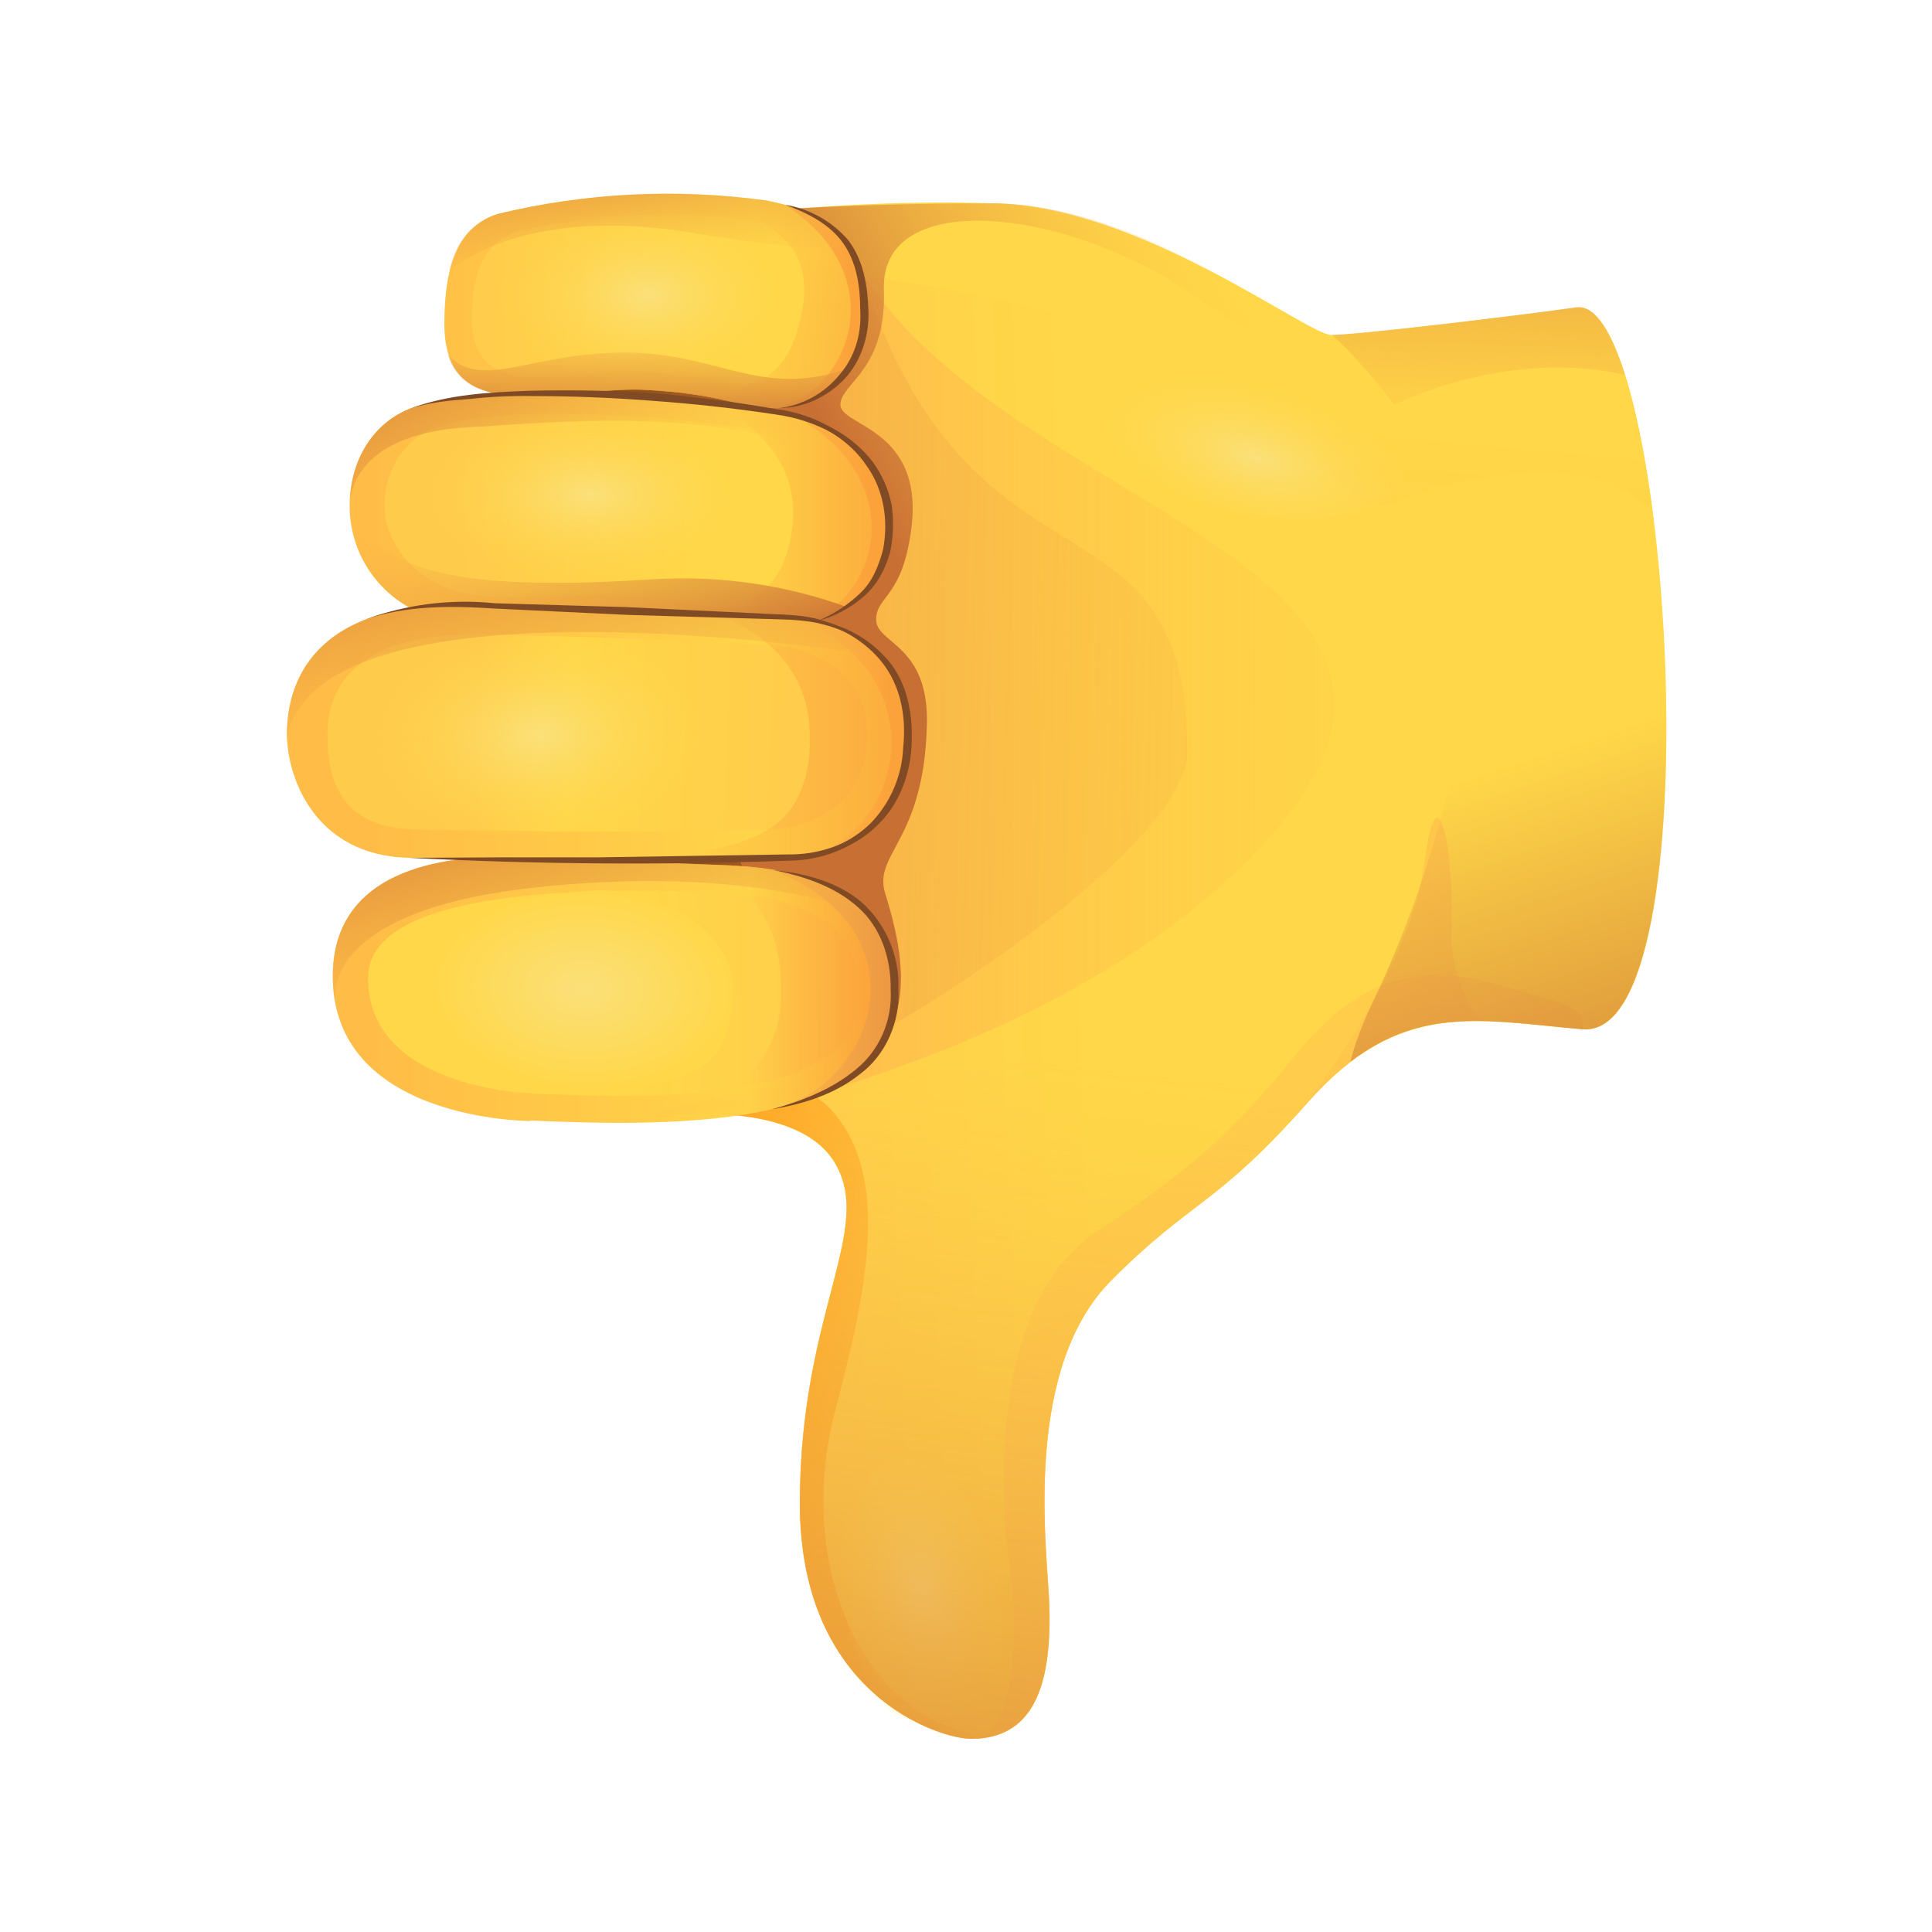
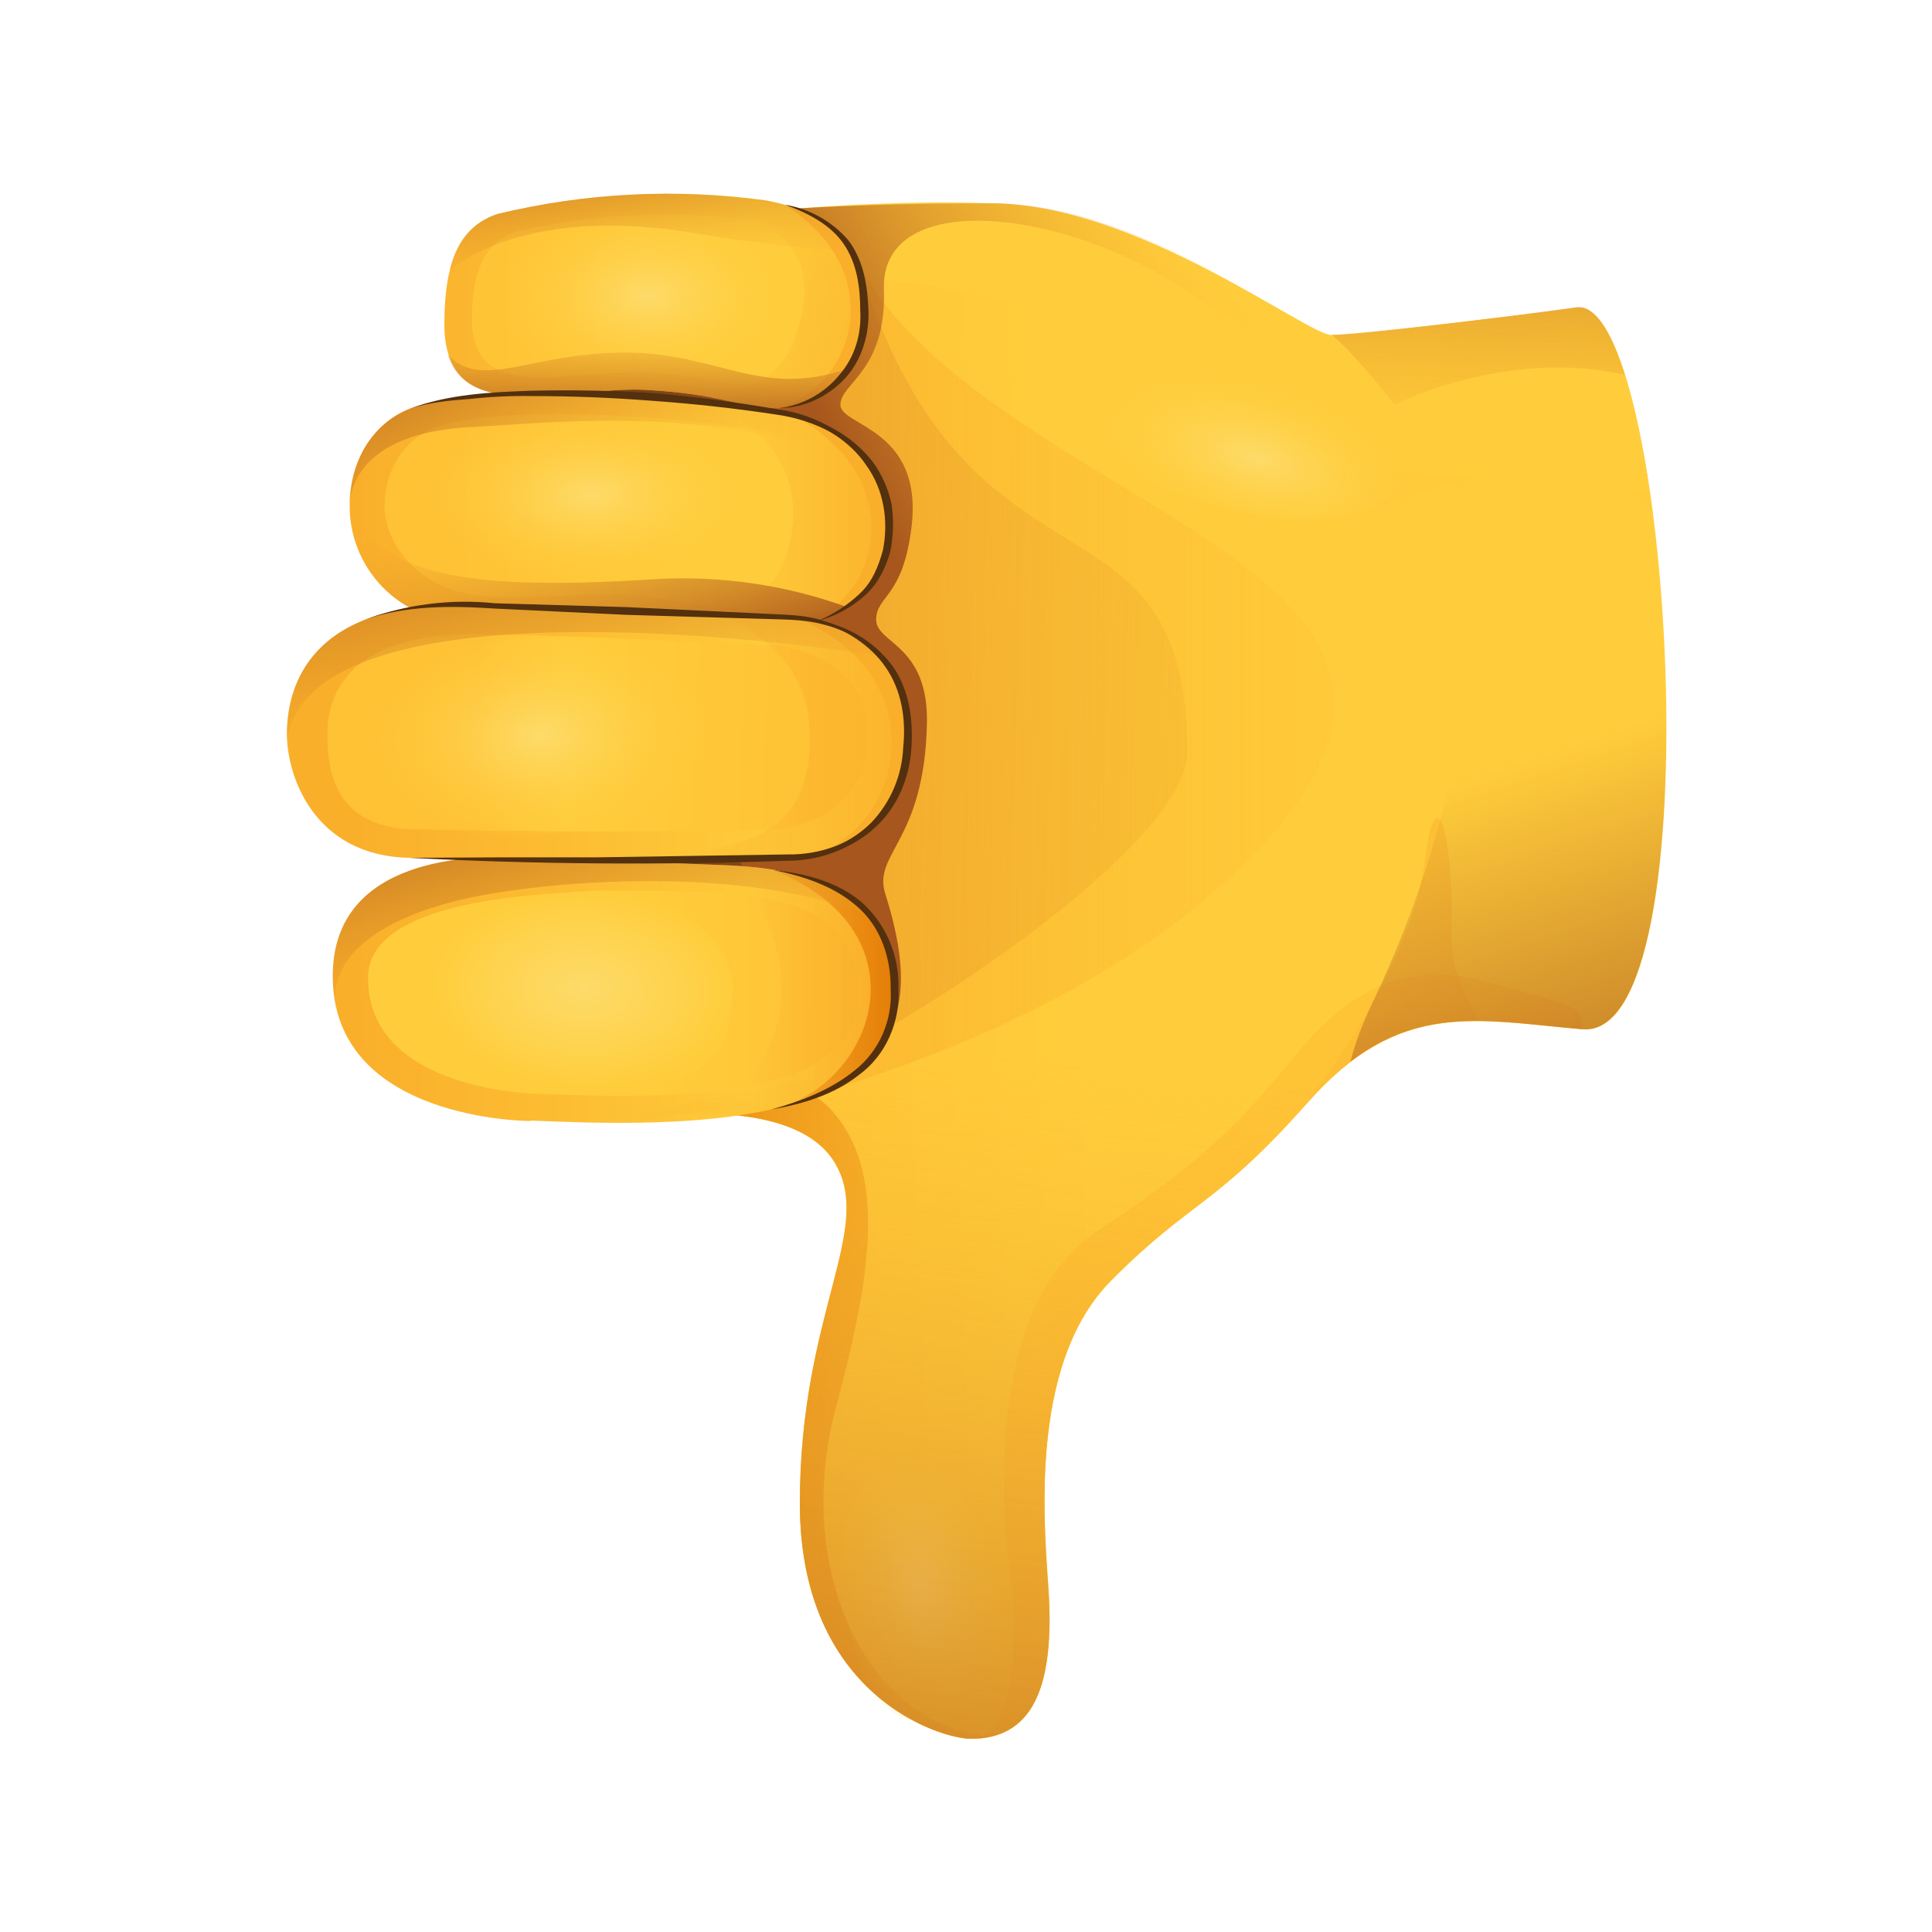
<svg xmlns="http://www.w3.org/2000/svg" width="40" height="40" fill="none" viewBox="0 0 40 40">
  <path fill="url(#paint0_linear_15759_16997)" d="M20.1 36c1.24 0 1.71-1 1.62-2.91-.07-1.27-.5-4.8 1.3-6.59 1.66-1.67 2.15-1.52 4.05-3.67s3.48-1.71 5.7-1.52c2.77.24 1.83-15.21-.13-14.94-1.4.19-4.56.57-5.07.57-.5 0-3.98-2.7-7.02-2.73-4.94-.05-7.66.83-7.66.83l-1.45 3.28-.48 10 2.3 4.82s3.1-.5 4 .9c.88 1.38-.7 3.1-.7 7.08 0 4 2.91 4.88 3.54 4.88" />
  <path fill="url(#paint1_linear_15759_16997)" d="m12.72 5.07.18.68c.56.06 1.28-.2 2.25-.19 4.67.04 9.13 1.38 11.05 2.9 1.25.99 1.8 2.31 2.69 1.93 1.09-.47 4.2-1.2 5.33.25-.32-2.47-.89-4.37-1.58-4.27-1.4.19-4.56.57-5.07.57-.5 0-3.88-2.62-7.02-2.73-4.07-.13-7.68.57-7.68.57z" />
  <path fill="url(#paint2_linear_15759_16997)" d="M30.79 20.33c-1.84-.5-3 .34-3.94 1.48-.94 1.13-1.74 2.13-4.09 3.65s-2.04 5.7-1.85 7.1c.2 1.39.07 3.44-.8 3.44 1.23 0 1.7-1 1.6-2.91-.06-1.27-.48-4.8 1.3-6.59 1.67-1.67 2.16-1.52 4.06-3.67s3.48-1.71 5.7-1.52c0-.48-.15-.47-1.98-.98" />
  <path fill="url(#paint3_linear_15759_16997)" d="M17.26 24.03c.88 1.4-.7 3.1-.7 7.1 0 3.98 2.91 4.87 3.54 4.87q.26 0 .45-.05c-2.58-.17-4.14-3.42-3.25-6.78.73-2.73 1.09-4.91-.1-6.2-.76-.83-2.27-.68-3.93.18 0 0 3.1-.51 3.99.88" />
  <path fill="url(#paint4_linear_15759_16997)" d="M17.08 22.61c1.52-.5 5.36-1.7 8.26-4.33 7.37-6.69-5.2-7.52-7.8-13.24-.5-1.09-3.4 5.73-3.4 5.73l-.94 1.58 2.71 7.22z" />
  <path fill="url(#paint5_linear_15759_16997)" d="M16.86 22.03c1.52-.5 7.72-4.48 7.72-6.45 0-5.66-4.3-2.87-6.62-9.55-.32-.93-1.45-1.7-1.45-1.7-.95.76-2.37 6.44-2.37 6.44l-.94 1.58 2.71 7.22z" />
  <path fill="url(#paint6_linear_15759_16997)" d="M13.35 4.66 10.45 8 9.8 21.88l7.28.73c1.67-.9 1.87-2.13 1.25-4.1-.27-.84.8-1.07.86-3.5.05-1.67-1.05-1.68-1.05-2.18s.55-.45.73-1.9c.26-2.07-1.47-2.1-1.47-2.55s.96-.7.9-2.39c-.07-2.14 3.9-1.7 6.58.24 1.1.8 2.06.88 2.81.7h-.12c-.5 0-3.9-2.72-7.02-2.72-3.65 0-6.17.22-7.2.45" />
  <path fill="url(#paint7_linear_15759_16997)" d="M12.68 21.7c2.25 0 3.49-2.2 2.63-3.89-.85-1.69 1.58-3.92 1.33-5.02s-.7-3.88-1.04-4.34c-.35-.47.57-1.51.57-1.51l-2.85-.35-2.66 1.17.1 8.05-.29 5.03z" />
  <path fill="url(#paint8_linear_15759_16997)" d="M27.07 22.83c1.23-1.4 2.33-1.7 3.56-1.7-.36-.56-.6-1.19-.58-1.8.07-1.6-.28-3.57-.55-1.52-.2 1.57-1.27 3.5-2.54 5.14z" />
  <path fill="url(#paint9_linear_15759_16997)" d="M10.98 23.2c2.66.11 7.43.26 7.54-2.52.08-2.02-1.35-2.69-3.57-2.77l-4.23-.16c-.92-.04-3.8-.02-3.83 2.42-.04 3.05 4.1 3.04 4.1 3.04" />
  <path fill="url(#paint10_linear_15759_16997)" d="M15.35 13.14c.71.02 2.83-.51 3.03-1.85.15-1.06-.39-2.43-2.23-2.75-2.33-.4-6.21-.62-7.66-.08-.65.25-1.22.92-1.25 1.95a2.4 2.4 0 0 0 2.4 2.47c1.66.05 2.52.02 3.47.13 1.14.14 1.67.12 2.24.13" />
  <path fill="url(#paint11_linear_15759_16997)" d="M16.1 8.45c.8 0 1.8-.72 1.8-1.9 0-1.19-.31-2.07-2.04-2.4a15 15 0 0 0-5.56.28C9.5 4.7 9.2 5.45 9.2 6.71s.78 1.48 1.63 1.48c.86 0 1.9-.15 2.49-.12 1.65.08 1.98.38 2.78.38" />
  <path fill="url(#paint12_linear_15759_16997)" d="M11.2 22.65c2.33.08 6.5.22 6.58-1.98.06-1.6-1.19-2.13-3.12-2.2s-7.02-.17-7.04 1.76c-.02 2.4 3.59 2.42 3.59 2.42" />
  <path fill="url(#paint13_linear_15759_16997)" d="M15.14 12.58c.62.01 2.35-.13 2.52-1.42.11-.87-.34-1.98-1.94-2.25-2.03-.34-5.41-.52-6.68-.07-.56.2-1.05.75-1.08 1.6-.02.83.76 1.87 2.2 1.91s2.22-.1 3.04 0c1 .11 1.44.21 1.94.23" />
  <path fill="url(#paint14_linear_15759_16997)" d="M15.75 8.01c.7 0 1.56-.57 1.56-1.53 0-.95-.27-1.66-1.77-1.93a14 14 0 0 0-4.8.23c-.7.21-.97.82-.97 1.84 0 1.01.68 1.19 1.42 1.19s1.64-.13 2.15-.1c1.43.07 1.71.3 2.4.3" />
  <path fill="url(#paint15_linear_15759_16997)" d="M16.17 20.67c-.05 1.51-1.26 2.24-2.8 2.57 2.45-.05 5.07-.5 5.15-2.56.08-2.02-1.35-2.69-3.57-2.77q-.36 0-.69-.03c1.25.37 1.97 1.19 1.91 2.79" />
  <path fill="url(#paint16_linear_15759_16997)" d="M15.97 22.97c1.41-.31 2.5-.98 2.55-2.3.06-1.67-.91-2.41-2.52-2.66 3.26 1.3 2.09 4.5-.03 4.96" />
  <path fill="url(#paint17_radial_15759_16997)" d="M22.18 7.88c.25-.91 2.01-1.21 3.93-.67s3.27 1.7 3.02 2.6-2.02 1.21-3.94.67c-1.91-.53-3.27-1.7-3.01-2.6" />
  <path fill="url(#paint18_radial_15759_16997)" d="M9 20.26c.01-1.17 1.57-1.72 3.27-1.82 1.4-.09 2.94.9 2.9 2.04s-.24 2.14-3.14 2.04c-1.7-.05-3.05-1.12-3.04-2.26" />
  <path fill="url(#paint19_radial_15759_16997)" d="M8.68 10.02c.01-1.61 1.79-1.3 3.49-1.42 2.16-.14 3.6.53 3.6 1.67s-.83 1.97-3.72 1.97c-1.71 0-3.38-.15-3.37-2.22" />
  <path fill="url(#paint20_radial_15759_16997)" d="M10.24 5.95c.01-1.37 1.62-1.56 3.15-1.56s3.18.8 3.18 1.78c0 .97-.73 1.68-3.32 1.68-1.52 0-3.02-.13-3-1.9" />
  <path fill="url(#paint21_linear_15759_16997)" d="M16.4 10.96c-.25 1.84-1.66 1.73-3.27 1.92 1.86.14 2.64.16 2.64.16q.26.03.57 0c.6-.14 1.29-.41 1.7-.93a2 2 0 0 0 .34-.82c.13-1.06-.39-2.43-2.23-2.75l-.85-.13-.47-.06-.13-.01c1.01.48 1.87 1.27 1.7 2.62" />
  <path fill="url(#paint22_linear_15759_16997)" d="m15.95 13.05.39-.01c.6-.14 1.3-.42 1.7-.94q.2-.29.32-.7 0-.05.02-.11c.18-1.05-.34-2.28-1.94-2.69 2.74 1.52 1.57 4.45-.5 4.45" />
  <path fill="url(#paint23_linear_15759_16997)" d="M14.35 8.17c.81.12 1.14.28 1.74.28.8 0 1.8-.71 1.8-1.9q.02-.65-.17-1.16a2 2 0 0 0-.6-.76q-.44-.32-1.26-.48a9 9 0 0 0-1.23-.13c.85.49 2.28.75 1.98 2.4-.33 1.82-1.42 1.57-2.26 1.75" />
  <path fill="url(#paint24_linear_15759_16997)" d="M16.13 8.45c.8-.02 1.77-.73 1.77-1.9 0-1.09-.26-1.92-1.64-2.3 2.15 1.38 1.46 3.7-.13 4.2" />
  <path fill="url(#paint25_linear_15759_16997)" d="M6.89 20.17q0 .4.08.75c-.21-.95.64-1.9 2.88-2.36 1.5-.3 5.44-.68 8.18.4-.59-.71-1.68-1-3.08-1.05l-4.23-.16c-.92-.04-3.8-.02-3.83 2.42" />
  <path fill="url(#paint26_linear_15759_16997)" d="M7.24 10.48c0 1.02.77 2.35 2.4 2.4 1.66.05 2.52.02 3.47.13 1.14.14 1.67.12 2.24.13.43.02 1.5-.11 2.22-.56a10 10 0 0 0-4-.59c-4.46.29-5.73-.25-6.33-1.51" />
  <path fill="url(#paint27_linear_15759_16997)" d="M16.3 17.75c.96.02 2.46-.54 2.5-2.51s-1.68-2.44-2.44-2.46c-.76-.01-3.42-.2-6.69-.26s-3.71 1.7-3.73 2.62.56 2.58 2.53 2.62c5.7.12 7.84-.01 7.84-.01" />
  <path fill="url(#paint28_linear_15759_16997)" d="M15.8 17.18c.82.01 2.13-.41 2.16-1.93s-1.47-1.9-2.13-1.9c-.66-.02-2.97-.16-5.81-.22-2.85-.06-3.23 1.3-3.24 2.01s.08 2 1.8 2.03c4.95.1 7.22 0 7.22 0" />
  <path fill="url(#paint29_linear_15759_16997)" d="M16.77 15.43c-.1 2.02-1.51 2.03-3.1 2.38a58 58 0 0 0 2.64-.06c.95.02 2.45-.54 2.5-2.51.03-1.97-1.7-2.44-2.45-2.46-.27 0-.8-.03-1.5-.06 1.05.43 1.98 1.22 1.9 2.7" />
  <path fill="url(#paint30_radial_15759_16997)" d="M7.6 15.22c-.06-1.61 1.73-1.92 3.44-2 1.7-.08 3.6.78 3.65 1.92s-.73 2-3.62 2.15c-1.7.08-3.38 0-3.46-2.07" />
  <path fill="url(#paint31_linear_15759_16997)" d="M16.49 17.75a2.37 2.37 0 0 0 2.31-2.51c.04-1.87-1.51-2.4-2.32-2.45 3.12 1.26 2.1 4.77 0 4.96" />
  <path fill="url(#paint32_linear_15759_16997)" d="M5.94 15.33c.41-2.91 8.12-2.38 12.29-1.75-.57-.6-1.4-.79-1.87-.8-.76-.01-3.42-.2-6.69-.26s-3.71 1.7-3.73 2.62z" />
  <path fill="url(#paint33_linear_15759_16997)" d="M9.8 8.84c1.5-.07 5.45-.56 8.33.99-.33-.6-.95-1.1-1.98-1.29-2.33-.4-6.21-.62-7.66-.08-.65.25-1.22.92-1.25 1.95.1-.9.95-1.5 2.56-1.57" />
  <path fill="url(#paint34_linear_15759_16997)" d="M9.3 5.6c.98-.75 2.67-1.18 5.1-.77 1.52.25 2.55.34 3.23.36-.27-.5-.8-.85-1.77-1.04a15 15 0 0 0-5.56.28q-.78.25-1 1.17" />
  <path fill="url(#paint35_linear_15759_16997)" d="M17.58 7.62c-1.81.65-2.7-.32-4.63-.32-2 0-2.97.8-3.68.04.22.7.87.85 1.55.85.86 0 1.9-.15 2.49-.12 1.65.08 1.98.38 2.78.38.53 0 1.13-.3 1.49-.83" />
  <path fill="url(#paint36_linear_15759_16997)" d="M32.64 6.37c-1.4.19-4.56.57-5.07.57 4.6 3.28 2.55 10.26.86 13.79q-.35.74-.47 1.25c1.53-1.17 2.94-.83 4.8-.67 2.78.24 1.84-15.21-.12-14.94" />
  <path fill="url(#paint37_linear_15759_16997)" d="M27.57 6.93c.4.34.87.9 1.3 1.45 0 0 2.3-1.18 4.77-.62-.28-.9-.62-1.45-1-1.4-1.4.2-4.56.57-5.07.57" />
  <path fill="url(#paint38_radial_15759_16997)" d="M18.63 30.2c.9-.2 1.63 1.04 2.04 2.5.34 1.19-.12 2.7-1 2.87-.89.17-1.7.18-2.2-2.34-.28-1.48.28-2.85 1.16-3.04" />
  <path fill="url(#paint39_linear_15759_16997)" d="M13.27 23.15s3.1-.51 3.99.88c.88 1.4-.7 3.1-.7 7.1 0 3.98 2.91 4.87 3.54 4.87 1.24 0 1.71-1 1.62-2.91-.07-1.27-.5-4.8 1.3-6.59 1.66-1.67 2.15-1.52 4.05-3.67s-11.78-.6-13.8.32" />
-   <path fill="#804b24" d="M16.13 8.45c.5 0 1-.23 1.35-.6.36-.38.52-.92.5-1.43s-.1-1.03-.42-1.45a2.2 2.2 0 0 0-1.3-.73c.46.17.92.4 1.2.8s.35.9.35 1.39c.03.48-.11.96-.43 1.33-.3.37-.75.63-1.25.69M16.92 12.86q.53-.14.95-.5c.29-.24.46-.58.56-.93q.1-.49.03-.98-.1-.49-.4-.9a2.6 2.6 0 0 0-1.62-.95c.6.2 1.16.53 1.5 1.04.36.5.46 1.15.34 1.75-.09.33-.22.66-.48.9q-.38.36-.88.57" />
-   <path fill="#804b24" d="M16.49 17.75c.59 0 1.2-.21 1.64-.63.46-.42.7-1.03.74-1.63s-.05-1.25-.42-1.74a2.4 2.4 0 0 0-1.53-.9c.57.17 1.1.5 1.42.97.33.48.42 1.08.36 1.65a2.4 2.4 0 0 1-.66 1.56c-.4.4-.97.65-1.55.72M15.97 22.97c.64-.11 1.29-.3 1.82-.72.55-.4.85-1.1.81-1.77a2.3 2.3 0 0 0-.76-1.8c-.52-.44-1.2-.6-1.84-.67.64.13 1.28.34 1.76.77.48.42.69 1.07.68 1.7.04.64-.23 1.27-.73 1.67-.5.41-1.12.65-1.74.82M18.13 9.83q-.31-.57-.86-.94a3 3 0 0 0-1.2-.42q-1.27-.22-2.53-.33-1.27-.08-2.55-.05c-.84.03-1.7.07-2.5.37.4-.13.82-.17 1.24-.2q.63-.07 1.27-.06 1.26 0 2.53.1 1.26.09 2.52.28c.81.11 1.64.5 2.08 1.25" />
-   <path fill="#804b24" d="M18.23 13.58c-.3-.34-.72-.59-1.16-.72-.44-.15-.91-.13-1.36-.16l-2.73-.13-2.73-.08a6 6 0 0 0-2.7.34c.87-.3 1.8-.29 2.7-.23l2.73.13 2.73.08c.45.02.9 0 1.34.12q.67.17 1.18.65M8.47 17.76a90 90 0 0 0 7.84.06c.67 0 1.36-.25 1.83-.74q.37-.37.52-.86.14-.48.14-.98a2.6 2.6 0 0 1-.72 1.78c-.46.46-1.13.68-1.77.67l-1.96.03-1.96.03h-1.96z" />
+   <path fill="#53300e" d="M16.13 8.45c.5 0 1-.23 1.35-.6.36-.38.52-.92.5-1.43s-.1-1.03-.42-1.45a2.2 2.2 0 0 0-1.3-.73c.46.17.92.4 1.2.8s.35.9.35 1.39c.03.48-.11.96-.43 1.33-.3.37-.75.63-1.25.69M16.92 12.86q.53-.14.95-.5c.29-.24.46-.58.56-.93q.1-.49.03-.98-.1-.49-.4-.9a2.6 2.6 0 0 0-1.62-.95c.6.2 1.16.53 1.5 1.04.36.5.46 1.15.34 1.75-.09.33-.22.66-.48.9q-.38.36-.88.57" />
+   <path fill="#53300e" d="M16.49 17.75c.59 0 1.2-.21 1.64-.63.46-.42.7-1.03.74-1.63s-.05-1.25-.42-1.74a2.4 2.4 0 0 0-1.53-.9c.57.17 1.1.5 1.42.97.33.48.42 1.08.36 1.65a2.4 2.4 0 0 1-.66 1.56c-.4.4-.97.65-1.55.72M15.97 22.97c.64-.11 1.29-.3 1.82-.72.55-.4.85-1.1.81-1.77a2.3 2.3 0 0 0-.76-1.8c-.52-.44-1.2-.6-1.84-.67.64.13 1.28.34 1.76.77.48.42.69 1.07.68 1.7.04.64-.23 1.27-.73 1.67-.5.41-1.12.65-1.74.82M18.13 9.83q-.31-.57-.86-.94a3 3 0 0 0-1.2-.42q-1.27-.22-2.53-.33-1.27-.08-2.55-.05c-.84.03-1.7.07-2.5.37.4-.13.82-.17 1.24-.2q.63-.07 1.27-.06 1.26 0 2.53.1 1.26.09 2.52.28c.81.11 1.64.5 2.08 1.25" />
+   <path fill="#53300e" d="M18.23 13.58c-.3-.34-.72-.59-1.16-.72-.44-.15-.91-.13-1.36-.16l-2.73-.13-2.73-.08a6 6 0 0 0-2.7.34c.87-.3 1.8-.29 2.7-.23l2.73.13 2.73.08c.45.02.9 0 1.34.12q.67.17 1.18.65M8.47 17.76a90 90 0 0 0 7.84.06c.67 0 1.36-.25 1.83-.74q.37-.37.52-.86.14-.48.14-.98a2.6 2.6 0 0 1-.72 1.78c-.46.46-1.13.68-1.77.67l-1.96.03-1.96.03h-1.96z" />
  <defs>
    <linearGradient id="paint0_linear_15759_16997" x1="13.17" x2="22.69" y1="20.37" y2="19.99" gradientUnits="userSpaceOnUse">
-       <stop offset="0" stop-color="#ffcb4b" />
-       <stop offset="1" stop-color="#ffd748" />
+       <stop offset="0" stop-color="#ffc235" />
+       <stop offset="1" stop-color="#ffcd3b" />
    </linearGradient>
    <linearGradient id="paint1_linear_15759_16997" x1="22.77" x2="23.43" y1="15.41" y2="8.26" gradientUnits="userSpaceOnUse">
-       <stop offset="0" stop-color="#ffcb4b" />
-       <stop offset="1" stop-color="#ffd748" />
+       <stop offset="0" stop-color="#ffc235" />
+       <stop offset="1" stop-color="#ffcd3b" />
    </linearGradient>
    <linearGradient id="paint2_linear_15759_16997" x1="24.66" x2="17.49" y1="26.01" y2="15.76" gradientUnits="userSpaceOnUse">
-       <stop offset="0" stop-color="#ffcb4b" />
-       <stop offset="1" stop-color="#ffd748" />
+       <stop offset="0" stop-color="#ffc235" />
+       <stop offset="1" stop-color="#ffcd3b" />
    </linearGradient>
    <linearGradient id="paint3_linear_15759_16997" x1="29.85" x2="11.48" y1="30.1" y2="28.72" gradientUnits="userSpaceOnUse">
-       <stop offset=".31" stop-color="#ffbc47" stop-opacity="0" />
-       <stop offset="1" stop-color="#ff8900" />
+       <stop offset=".31" stop-color="#faaf2b" stop-opacity="0" />
+       <stop offset="1" stop-color="#e07400" />
    </linearGradient>
    <linearGradient id="paint4_linear_15759_16997" x1="30.2" x2="6.08" y1="13.77" y2="13.77" gradientUnits="userSpaceOnUse">
-       <stop stop-color="#ffbc47" stop-opacity="0" />
-       <stop offset="1" stop-color="#ffa754" />
+       <stop stop-color="#faaf2b" stop-opacity="0" />
+       <stop offset="1" stop-color="#faaf2b" />
    </linearGradient>
    <linearGradient id="paint5_linear_15759_16997" x1="34.09" x2="-13.56" y1="13.73" y2="12.21" gradientUnits="userSpaceOnUse">
-       <stop stop-color="#ffbc47" stop-opacity="0" />
-       <stop offset="1" stop-color="#c86f34" />
+       <stop stop-color="#faaf2b" stop-opacity="0" />
+       <stop offset="1" stop-color="#a7561d" />
    </linearGradient>
    <linearGradient id="paint6_linear_15759_16997" x1="26.52" x2="18.64" y1="7.5" y2="11.77" gradientUnits="userSpaceOnUse">
-       <stop stop-color="#ffbc47" stop-opacity="0" />
-       <stop offset="1" stop-color="#c86f34" />
+       <stop stop-color="#faaf2b" stop-opacity="0" />
+       <stop offset="1" stop-color="#a7561d" />
    </linearGradient>
    <linearGradient id="paint7_linear_15759_16997" x1="17.49" x2="10.92" y1="13.57" y2="14.43" gradientUnits="userSpaceOnUse">
-       <stop stop-color="#643800" stop-opacity="0" />
-       <stop offset="1" stop-color="#643800" />
+       <stop stop-color="#53300e" stop-opacity="0" />
+       <stop offset="1" stop-color="#53300e" />
    </linearGradient>
    <linearGradient id="paint8_linear_15759_16997" x1="29.16" x2="27.73" y1="28.08" y2="4.47" gradientUnits="userSpaceOnUse">
-       <stop stop-color="#ffbc47" stop-opacity="0" />
-       <stop offset="1" stop-color="#ffa754" />
+       <stop stop-color="#faaf2b" stop-opacity="0" />
+       <stop offset="1" stop-color="#faaf2b" />
    </linearGradient>
    <linearGradient id="paint9_linear_15759_16997" x1="7.34" x2="16.66" y1="20.5" y2="20.5" gradientUnits="userSpaceOnUse">
-       <stop offset="0" stop-color="#ffbc47" />
-       <stop offset="1" stop-color="#ffd748" />
+       <stop offset="0" stop-color="#faaf2b" />
+       <stop offset="1" stop-color="#ffcd3b" />
    </linearGradient>
    <linearGradient id="paint10_linear_15759_16997" x1="7.34" x2="16.67" y1="10.64" y2="10.64" gradientUnits="userSpaceOnUse">
-       <stop offset="0" stop-color="#ffbc47" />
-       <stop offset="1" stop-color="#ffd748" />
+       <stop offset="0" stop-color="#faaf2b" />
+       <stop offset="1" stop-color="#ffcd3b" />
    </linearGradient>
    <linearGradient id="paint11_linear_15759_16997" x1="7.34" x2="16.66" y1="6.22" y2="6.22" gradientUnits="userSpaceOnUse">
-       <stop offset="0" stop-color="#ffbc47" />
-       <stop offset="1" stop-color="#ffd748" />
+       <stop offset="0" stop-color="#faaf2b" />
+       <stop offset="1" stop-color="#ffcd3b" />
    </linearGradient>
    <linearGradient id="paint12_linear_15759_16997" x1="17.92" x2="13.06" y1="20.45" y2="20.56" gradientUnits="userSpaceOnUse">
-       <stop offset="0" stop-color="#ffcb4b" />
-       <stop offset="1" stop-color="#ffd748" />
+       <stop offset="0" stop-color="#ffc235" />
+       <stop offset="1" stop-color="#ffcd3b" />
    </linearGradient>
    <linearGradient id="paint13_linear_15759_16997" x1="9.42" x2="14.38" y1="10.57" y2="10.57" gradientUnits="userSpaceOnUse">
-       <stop offset="0" stop-color="#ffcb4b" />
-       <stop offset="1" stop-color="#ffd748" />
+       <stop offset="0" stop-color="#ffc235" />
+       <stop offset="1" stop-color="#ffcd3b" />
    </linearGradient>
    <linearGradient id="paint14_linear_15759_16997" x1="9.42" x2="14.38" y1="6.22" y2="6.22" gradientUnits="userSpaceOnUse">
-       <stop offset="0" stop-color="#ffcb4b" />
-       <stop offset="1" stop-color="#ffd748" />
+       <stop offset="0" stop-color="#ffc235" />
+       <stop offset="1" stop-color="#ffcd3b" />
    </linearGradient>
    <linearGradient id="paint15_linear_15759_16997" x1="15.47" x2="18.11" y1="20.56" y2="20.56" gradientUnits="userSpaceOnUse">
-       <stop offset="0" stop-color="#fba23b" stop-opacity="0" />
-       <stop offset="1" stop-color="#fba23b" />
+       <stop offset="0" stop-color="#faaf2b" stop-opacity="0" />
+       <stop offset="1" stop-color="#faaf2b" />
    </linearGradient>
    <linearGradient id="paint16_linear_15759_16997" x1="15.94" x2="18.98" y1="20.49" y2="20.49" gradientUnits="userSpaceOnUse">
-       <stop offset="0" stop-color="#ffbc47" />
-       <stop offset="1" stop-color="#e89043" />
+       <stop offset="0" stop-color="#faaf2b" />
+       <stop offset="1" stop-color="#e07400" />
    </linearGradient>
    <linearGradient id="paint21_linear_15759_16997" x1="15.15" x2="18.98" y1="10.69" y2="10.69" gradientUnits="userSpaceOnUse">
-       <stop offset="0" stop-color="#fba23b" stop-opacity="0" />
-       <stop offset="1" stop-color="#fba23b" />
+       <stop offset="0" stop-color="#faaf2b" stop-opacity="0" />
+       <stop offset="1" stop-color="#faaf2b" />
    </linearGradient>
    <linearGradient id="paint22_linear_15759_16997" x1="15.97" x2="18.03" y1="10.83" y2="10.83" gradientUnits="userSpaceOnUse">
-       <stop offset="0" stop-color="#ffbc47" />
-       <stop offset="1" stop-color="#fba23b" />
+       <stop offset="0" stop-color="#faaf2b" />
+       <stop offset="1" stop-color="#faaf2b" />
    </linearGradient>
    <linearGradient id="paint23_linear_15759_16997" x1="15.29" x2="19.77" y1="6.2" y2="7.02" gradientUnits="userSpaceOnUse">
-       <stop offset="0" stop-color="#fba23b" stop-opacity="0" />
-       <stop offset="1" stop-color="#fba23b" />
+       <stop offset="0" stop-color="#faaf2b" stop-opacity="0" />
+       <stop offset="1" stop-color="#faaf2b" />
    </linearGradient>
    <linearGradient id="paint24_linear_15759_16997" x1="15.75" x2="17.65" y1="6.34" y2="6.34" gradientUnits="userSpaceOnUse">
-       <stop offset="0" stop-color="#ffbc47" />
-       <stop offset="1" stop-color="#fba23b" />
+       <stop offset="0" stop-color="#faaf2b" />
+       <stop offset="1" stop-color="#faaf2b" />
    </linearGradient>
    <linearGradient id="paint25_linear_15759_16997" x1="12.74" x2="11.53" y1="21.08" y2="15.26" gradientUnits="userSpaceOnUse">
-       <stop stop-color="#ffbc47" stop-opacity="0" />
-       <stop offset="1" stop-color="#c86f34" />
+       <stop stop-color="#faaf2b" stop-opacity="0" />
+       <stop offset="1" stop-color="#a7561d" />
    </linearGradient>
    <linearGradient id="paint26_linear_15759_16997" x1="11.82" x2="13.13" y1="9.57" y2="14.31" gradientUnits="userSpaceOnUse">
-       <stop stop-color="#ffbc47" stop-opacity="0" />
-       <stop offset="1" stop-color="#c86f34" />
+       <stop stop-color="#faaf2b" stop-opacity="0" />
+       <stop offset="1" stop-color="#a7561d" />
    </linearGradient>
    <linearGradient id="paint27_linear_15759_16997" x1="7.34" x2="16.66" y1="15.16" y2="15.16" gradientUnits="userSpaceOnUse">
-       <stop offset="0" stop-color="#ffbc47" />
-       <stop offset="1" stop-color="#ffd748" />
+       <stop offset="0" stop-color="#faaf2b" />
+       <stop offset="1" stop-color="#ffcd3b" />
    </linearGradient>
    <linearGradient id="paint28_linear_15759_16997" x1="17.04" x2="9.89" y1="15.42" y2="15.16" gradientUnits="userSpaceOnUse">
-       <stop offset="0" stop-color="#ffcb4b" />
-       <stop offset=".74" stop-color="#ffd748" />
-       <stop offset="1" stop-color="#ffcb4b" />
+       <stop offset="0" stop-color="#ffc235" />
+       <stop offset=".74" stop-color="#ffcd3b" />
+       <stop offset="1" stop-color="#ffc235" />
    </linearGradient>
    <linearGradient id="paint29_linear_15759_16997" x1="14.25" x2="19.59" y1="15.26" y2="15.26" gradientUnits="userSpaceOnUse">
-       <stop offset="0" stop-color="#fba23b" stop-opacity="0" />
-       <stop offset="1" stop-color="#fba23b" />
+       <stop offset="0" stop-color="#faaf2b" stop-opacity="0" />
+       <stop offset="1" stop-color="#faaf2b" />
    </linearGradient>
    <linearGradient id="paint31_linear_15759_16997" x1="16.73" x2="18.42" y1="15.27" y2="15.27" gradientUnits="userSpaceOnUse">
-       <stop offset="0" stop-color="#ffbc47" />
-       <stop offset="1" stop-color="#fba23b" />
+       <stop offset="0" stop-color="#faaf2b" />
+       <stop offset="1" stop-color="#faaf2b" />
    </linearGradient>
    <linearGradient id="paint32_linear_15759_16997" x1="12.29" x2="11.28" y1="15.78" y2="9.34" gradientUnits="userSpaceOnUse">
-       <stop stop-color="#ffbc47" stop-opacity="0" />
-       <stop offset="1" stop-color="#c86f34" />
+       <stop stop-color="#faaf2b" stop-opacity="0" />
+       <stop offset="1" stop-color="#a7561d" />
    </linearGradient>
    <linearGradient id="paint33_linear_15759_16997" x1="13" x2="10.4" y1="10.8" y2="5.16" gradientUnits="userSpaceOnUse">
-       <stop stop-color="#ffbc47" stop-opacity="0" />
-       <stop offset="1" stop-color="#c86f34" />
+       <stop stop-color="#faaf2b" stop-opacity="0" />
+       <stop offset="1" stop-color="#a7561d" />
    </linearGradient>
    <linearGradient id="paint34_linear_15759_16997" x1="13.51" x2="13.13" y1="5.85" y2="2.29" gradientUnits="userSpaceOnUse">
-       <stop stop-color="#ffbc47" stop-opacity="0" />
-       <stop offset="1" stop-color="#c86f34" />
+       <stop stop-color="#faaf2b" stop-opacity="0" />
+       <stop offset="1" stop-color="#a7561d" />
    </linearGradient>
    <linearGradient id="paint35_linear_15759_16997" x1="13.42" x2="13.42" y1="6.39" y2="8.97" gradientUnits="userSpaceOnUse">
-       <stop stop-color="#ffbc47" stop-opacity="0" />
-       <stop offset="1" stop-color="#c86f34" />
+       <stop stop-color="#faaf2b" stop-opacity="0" />
+       <stop offset="1" stop-color="#a7561d" />
    </linearGradient>
    <linearGradient id="paint36_linear_15759_16997" x1="31.12" x2="34.45" y1="15.85" y2="25.99" gradientUnits="userSpaceOnUse">
-       <stop stop-color="#c86f34" stop-opacity="0" />
-       <stop offset="1" stop-color="#c86f34" />
+       <stop stop-color="#a7561d" stop-opacity="0" />
+       <stop offset="1" stop-color="#a7561d" />
    </linearGradient>
    <linearGradient id="paint37_linear_15759_16997" x1="30.55" x2="30.74" y1="9.69" y2="2.43" gradientUnits="userSpaceOnUse">
-       <stop stop-color="#ffbc47" stop-opacity="0" />
-       <stop offset="1" stop-color="#c86f34" />
+       <stop stop-color="#faaf2b" stop-opacity="0" />
+       <stop offset="1" stop-color="#a7561d" />
    </linearGradient>
    <linearGradient id="paint39_linear_15759_16997" x1="20.38" x2="17.94" y1="21.74" y2="43.79" gradientUnits="userSpaceOnUse">
-       <stop stop-color="#ffbc47" stop-opacity="0" />
-       <stop offset="1" stop-color="#c86f34" />
+       <stop stop-color="#faaf2b" stop-opacity="0" />
+       <stop offset="1" stop-color="#a7561d" />
    </linearGradient>
    <radialGradient id="paint17_radial_15759_16997" cx="0" cy="0" r="1" gradientTransform="matrix(-3.57 -1 .46 -1.66 26 9.47)" gradientUnits="userSpaceOnUse">
-       <stop stop-color="#fbe07a" />
-       <stop offset="1" stop-color="#ffd748" stop-opacity="0" />
+       <stop stop-color="#fddb6a" />
+       <stop offset="1" stop-color="#ffcd3b" stop-opacity="0" />
    </radialGradient>
    <radialGradient id="paint18_radial_15759_16997" cx="0" cy="0" r="1" gradientTransform="rotate(182 6.22 10.13)scale(3.17 2.08)" gradientUnits="userSpaceOnUse">
-       <stop stop-color="#fbe07a" />
-       <stop offset="1" stop-color="#ffd748" />
+       <stop stop-color="#fddb6a" />
+       <stop offset="1" stop-color="#ffcd3b" />
    </radialGradient>
    <radialGradient id="paint19_radial_15759_16997" cx="0" cy="0" r="1" gradientTransform="matrix(-3.4 0 0 -1.84 12.23 10.25)" gradientUnits="userSpaceOnUse">
-       <stop stop-color="#fbe07a" />
-       <stop offset="1" stop-color="#ffd748" stop-opacity="0" />
+       <stop stop-color="#fddb6a" />
+       <stop offset="1" stop-color="#ffcd3b" stop-opacity="0" />
    </radialGradient>
    <radialGradient id="paint20_radial_15759_16997" cx="0" cy="0" r="1" gradientTransform="matrix(-3.12 0 0 -1.95 13.41 6.12)" gradientUnits="userSpaceOnUse">
-       <stop stop-color="#fbe07a" />
-       <stop offset="1" stop-color="#ffd748" stop-opacity="0" />
+       <stop stop-color="#fddb6a" />
+       <stop offset="1" stop-color="#ffcd3b" stop-opacity="0" />
    </radialGradient>
    <radialGradient id="paint30_radial_15759_16997" cx="0" cy="0" r="1" gradientTransform="rotate(177 5.4 7.76)scale(3.49 2.3)" gradientUnits="userSpaceOnUse">
-       <stop stop-color="#fbe07a" />
-       <stop offset="1" stop-color="#ffd748" stop-opacity="0" />
+       <stop stop-color="#fddb6a" />
+       <stop offset="1" stop-color="#ffcd3b" stop-opacity="0" />
    </radialGradient>
    <radialGradient id="paint38_radial_15759_16997" cx="0" cy="0" r="1" gradientTransform="rotate(259 23.1 8.58)scale(3.35 1.96)" gradientUnits="userSpaceOnUse">
-       <stop stop-color="#fbe07a" />
-       <stop offset="1" stop-color="#ffd748" stop-opacity="0" />
+       <stop stop-color="#fddb6a" />
+       <stop offset="1" stop-color="#ffcd3b" stop-opacity="0" />
    </radialGradient>
  </defs>
</svg>
